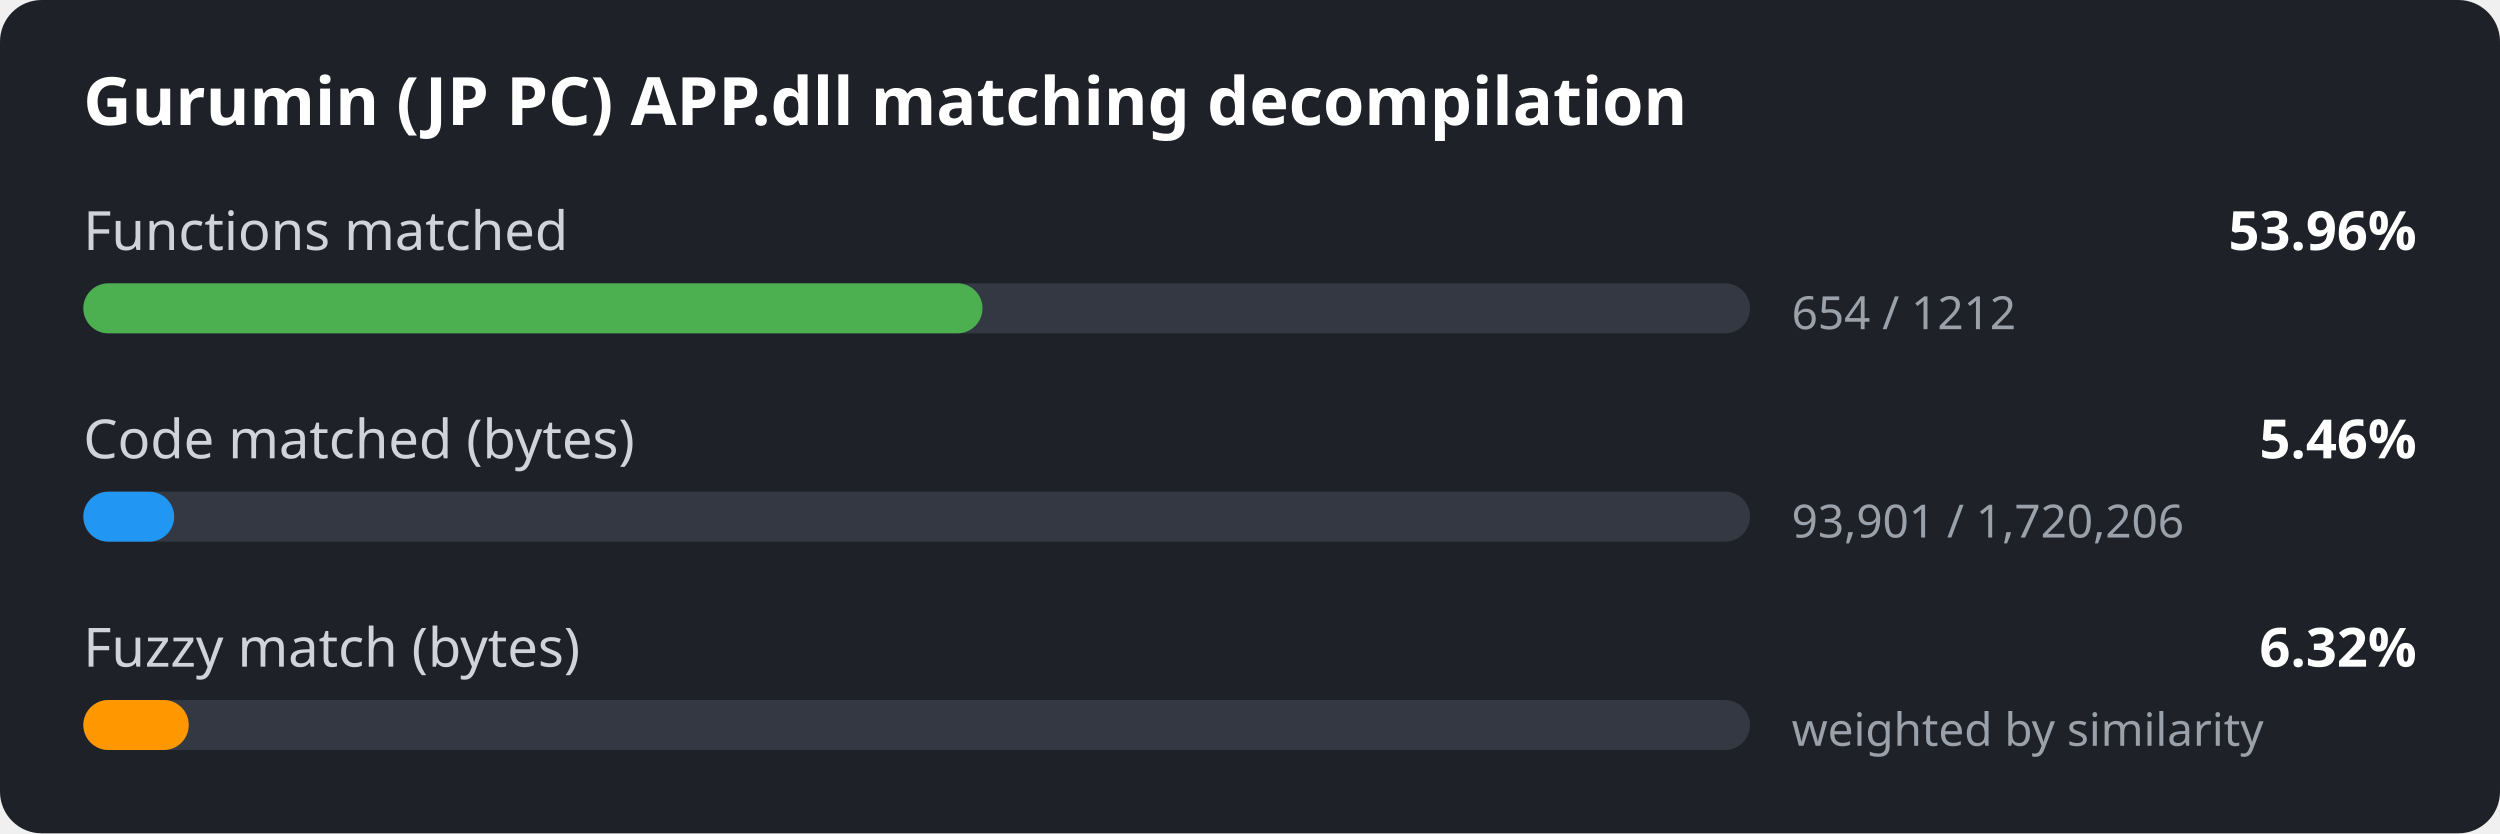
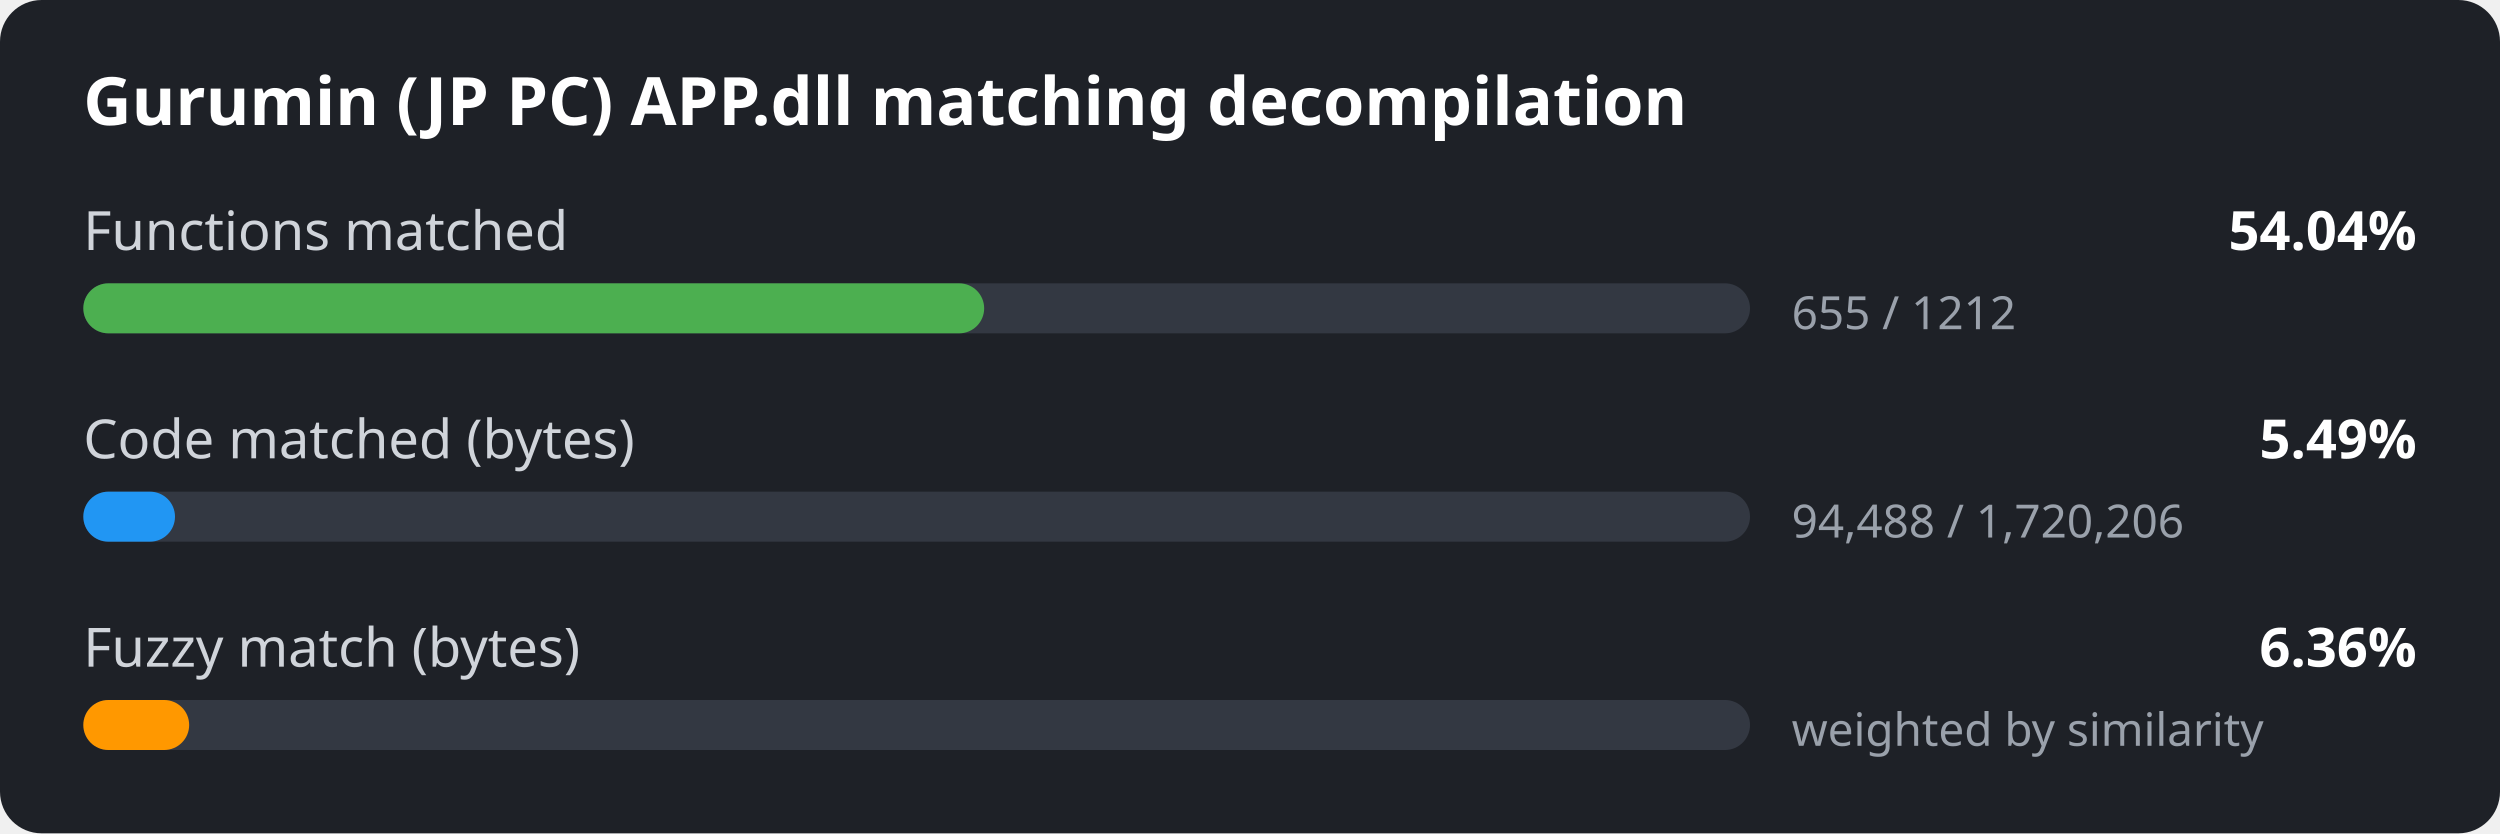
<svg xmlns="http://www.w3.org/2000/svg" width="600" height="200" viewBox="0 0 600 200">
  <style>
.bg { fill: #1e2127; }
.title { font: 600 16px sans-serif; fill: #ffffff; }
.label { font: 13px sans-serif; fill: #d0d4da; }
.value { font: 600 13px sans-serif; fill: #ffffff; }
.detail { font: 11px sans-serif; fill: #9aa1ab; }
.track { fill: #333842; }
</style>
  <rect width="600" height="200" rx="10" class="bg" />
  <text x="20" y="30" class="title">Gurumin (JP PC) APP.dll matching decompilation</text>
  <text x="20" y="60" class="label">Functions matched</text>
-   <text x="580" y="60" class="value" text-anchor="end">53.96%</text>
+   <text x="580" y="60" class="value" text-anchor="end">54.04%</text>
  <rect x="20" y="68" width="400" height="12" rx="6" class="track" />
-   <rect x="20" y="68" width="215.8" height="12" rx="6" fill="#4caf50" />
-   <text x="430" y="79" class="detail">654 / 1212</text>
+   <rect x="20" y="68" width="216.2" height="12" rx="6" fill="#4caf50" />
+   <text x="430" y="79" class="detail">655 / 1212</text>
  <text x="20" y="110" class="label">Code matched (bytes)</text>
-   <text x="580" y="110" class="value" text-anchor="end">5.46%</text>
+   <text x="580" y="110" class="value" text-anchor="end">5.49%</text>
  <rect x="20" y="118" width="400" height="12" rx="6" class="track" />
-   <rect x="20" y="118" width="21.8" height="12" rx="6" fill="#2196f3" />
-   <text x="430" y="129" class="detail">93,901 / 1,720,206</text>
+   <rect x="20" y="118" width="22.0" height="12" rx="6" fill="#2196f3" />
+   <text x="430" y="129" class="detail">94,488 / 1,720,206</text>
  <text x="20" y="160" class="label">Fuzzy match (bytes)</text>
-   <text x="580" y="160" class="value" text-anchor="end">6.32%</text>
+   <text x="580" y="160" class="value" text-anchor="end">6.36%</text>
  <rect x="20" y="168" width="400" height="12" rx="6" class="track" />
-   <rect x="20" y="168" width="25.3" height="12" rx="6" fill="#ff9800" />
+   <rect x="20" y="168" width="25.4" height="12" rx="6" fill="#ff9800" />
  <text x="430" y="179" class="detail">weighted by similarity</text>
</svg>
